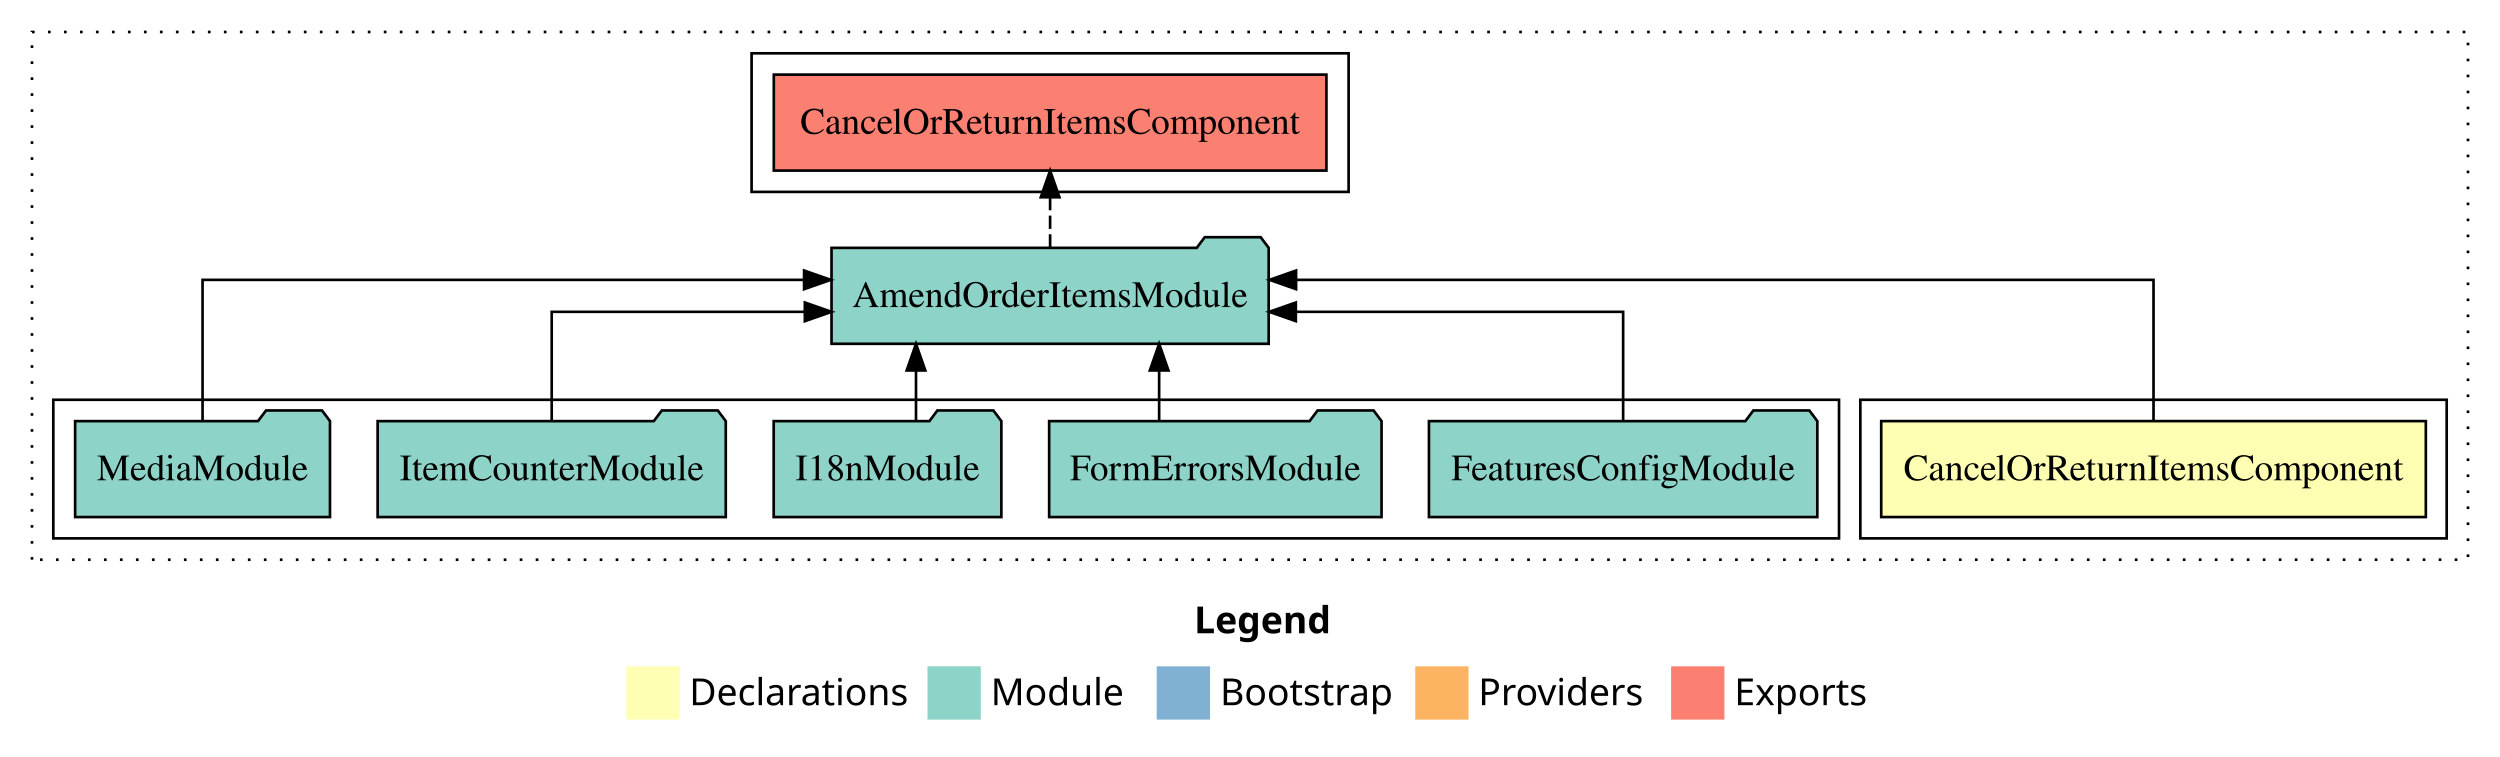
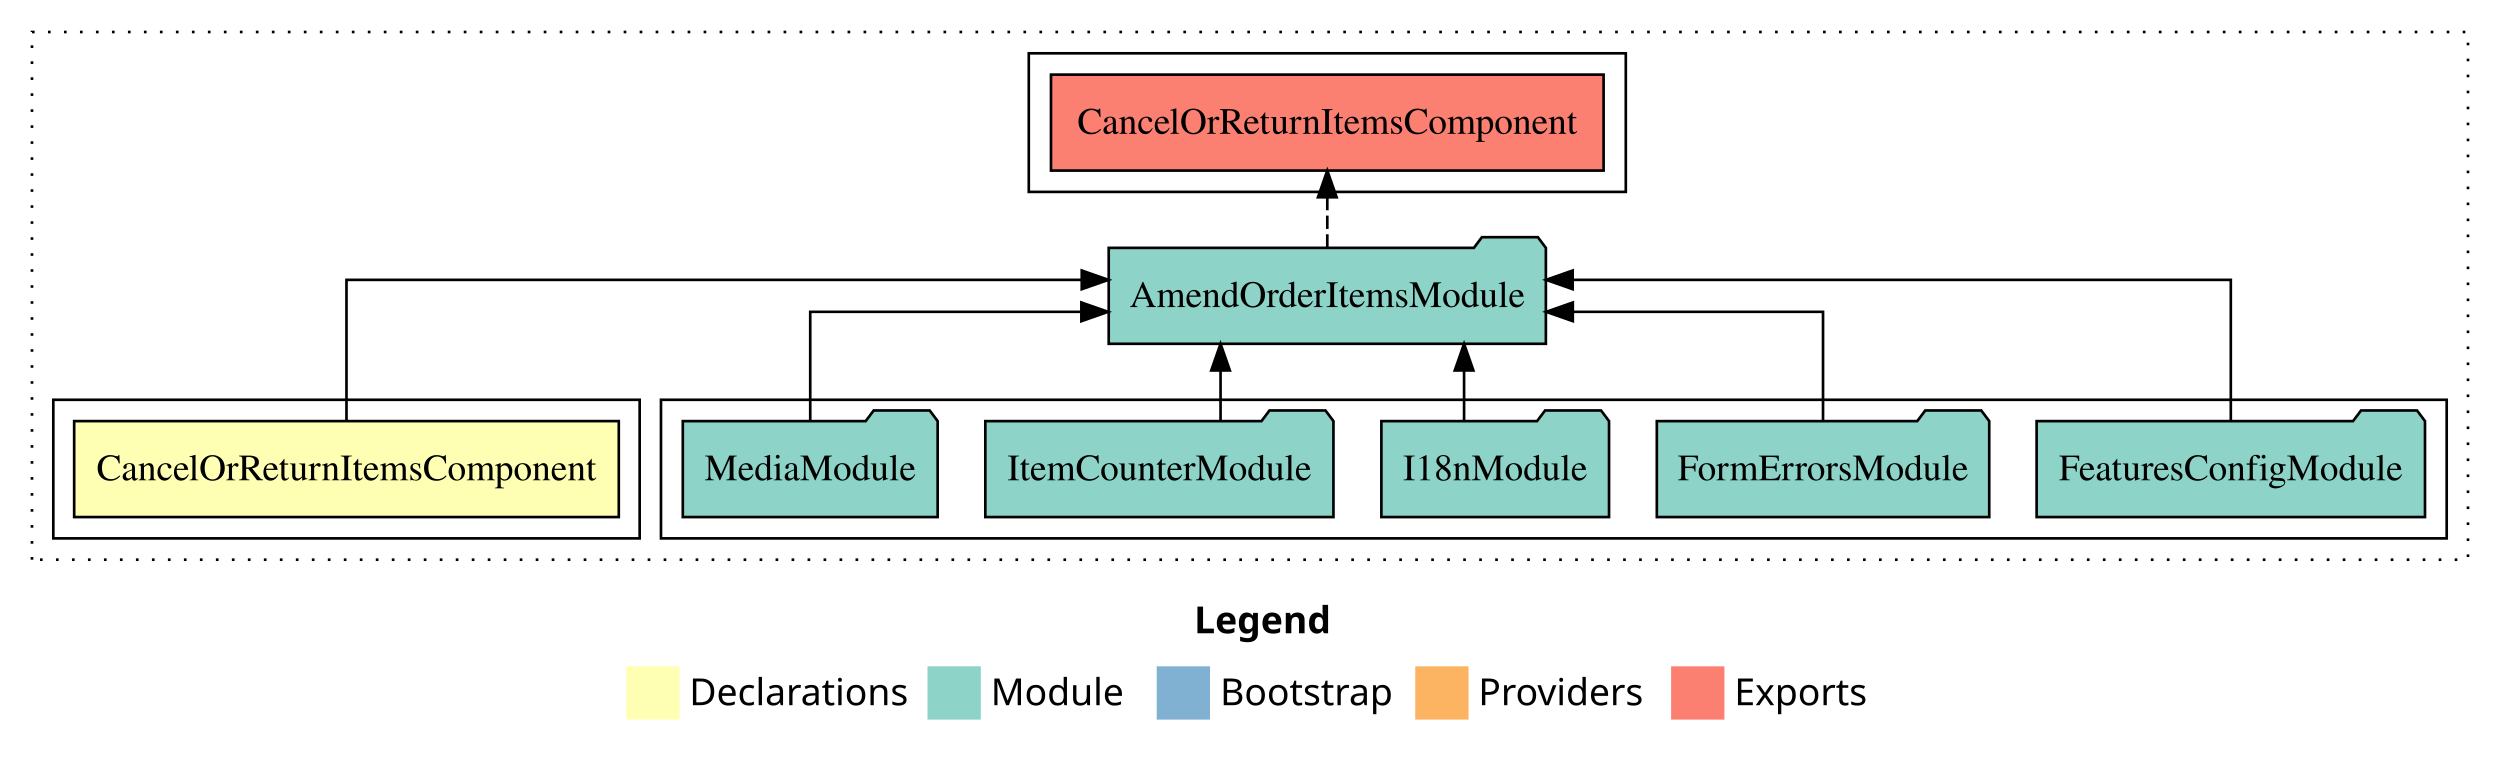
<svg xmlns="http://www.w3.org/2000/svg" width="938pt" height="284pt" viewBox="0.00 0.00 938.00 284.00">
  <g id="graph0" class="graph" transform="scale(1 1) rotate(0) translate(4 280)">
    <polygon fill="white" stroke="transparent" points="-4,4 -4,-280 934,-280 934,4 -4,4" />
    <text text-anchor="start" x="444.01" y="-42.4" font-family="sans-serif" font-weight="bold" font-size="14.00">Legend</text>
    <polygon fill="#ffffb3" stroke="transparent" points="231,-10 231,-30 251,-30 251,-10 231,-10" />
    <text text-anchor="start" x="254.63" y="-15.4" font-family="sans-serif" font-size="14.00">  Declarations</text>
    <polygon fill="#8dd3c7" stroke="transparent" points="344,-10 344,-30 364,-30 364,-10 344,-10" />
    <text text-anchor="start" x="367.73" y="-15.4" font-family="sans-serif" font-size="14.00">  Module</text>
    <polygon fill="#80b1d3" stroke="transparent" points="430,-10 430,-30 450,-30 450,-10 430,-10" />
    <text text-anchor="start" x="453.78" y="-15.4" font-family="sans-serif" font-size="14.00">  Bootstrap</text>
    <polygon fill="#fdb462" stroke="transparent" points="527,-10 527,-30 547,-30 547,-10 527,-10" />
    <text text-anchor="start" x="550.67" y="-15.4" font-family="sans-serif" font-size="14.00">  Providers</text>
    <polygon fill="#fb8072" stroke="transparent" points="623,-10 623,-30 643,-30 643,-10 623,-10" />
    <text text-anchor="start" x="646.73" y="-15.4" font-family="sans-serif" font-size="14.00">  Exports</text>
    <g id="clust1" class="cluster">
      <polygon fill="none" stroke="black" stroke-dasharray="1,5" points="8,-70 8,-268 922,-268 922,-70 8,-70" />
    </g>
    <g id="clust5" class="cluster">
-       <polygon fill="none" stroke="black" points="278,-208 278,-260 502,-260 502,-208 278,-208" />
+       <polygon fill="none" stroke="black" points="382,-208 382,-260 606,-260 606,-208 382,-208" />
+     </g>
+     <g id="clust4" class="cluster">
+       <polygon fill="none" stroke="black" points="244,-78 244,-130 914,-130 914,-78 244,-78" />
    </g>
    <g id="clust2" class="cluster">
-       <polygon fill="none" stroke="black" points="694,-78 694,-130 914,-130 914,-78 694,-78" />
-     </g>
-     <g id="clust4" class="cluster">
-       <polygon fill="none" stroke="black" points="16,-78 16,-130 686,-130 686,-78 16,-78" />
+       <polygon fill="none" stroke="black" points="16,-78 16,-130 236,-130 236,-78 16,-78" />
    </g>
    <g id="node1" class="node">
-       <polygon fill="#ffffb3" stroke="black" points="906.17,-122 701.83,-122 701.83,-86 906.17,-86 906.17,-122" />
-       <text text-anchor="middle" x="804" y="-99.8" font-family="Times,serif" font-size="14.00">CancelOrReturnItemsComponent</text>
+       <polygon fill="#ffffb3" stroke="black" points="228.17,-122 23.83,-122 23.83,-86 228.17,-86 228.17,-122" />
+       <text text-anchor="middle" x="126" y="-99.8" font-family="Times,serif" font-size="14.00">CancelOrReturnItemsComponent</text>
    </g>
    <g id="node2" class="node">
-       <polygon fill="#8dd3c7" stroke="black" points="472.01,-187 469.01,-191 448.01,-191 445.01,-187 307.99,-187 307.99,-151 472.01,-151 472.01,-187" />
-       <text text-anchor="middle" x="390" y="-164.8" font-family="Times,serif" font-size="14.00">AmendOrderItemsModule</text>
+       <polygon fill="#8dd3c7" stroke="black" points="576.01,-187 573.01,-191 552.01,-191 549.01,-187 411.99,-187 411.99,-151 576.01,-151 576.01,-187" />
+       <text text-anchor="middle" x="494" y="-164.8" font-family="Times,serif" font-size="14.00">AmendOrderItemsModule</text>
    </g>
    <g id="edge1" class="edge">
-       <path fill="none" stroke="black" d="M804,-122.28C804,-143.32 804,-175 804,-175 804,-175 482.29,-175 482.29,-175" />
-       <polygon fill="black" stroke="black" points="482.29,-171.5 472.29,-175 482.29,-178.5 482.29,-171.5" />
+       <path fill="none" stroke="black" d="M126,-122.28C126,-143.32 126,-175 126,-175 126,-175 401.87,-175 401.87,-175" />
+       <polygon fill="black" stroke="black" points="401.87,-178.5 411.87,-175 401.87,-171.5 401.87,-178.5" />
    </g>
    <g id="node8" class="node">
-       <polygon fill="#fb8072" stroke="black" points="493.67,-252 286.33,-252 286.33,-216 493.67,-216 493.67,-252" />
-       <text text-anchor="middle" x="390" y="-229.8" font-family="Times,serif" font-size="14.00">CancelOrReturnItemsComponent </text>
+       <polygon fill="#fb8072" stroke="black" points="597.67,-252 390.33,-252 390.33,-216 597.67,-216 597.67,-252" />
+       <text text-anchor="middle" x="494" y="-229.8" font-family="Times,serif" font-size="14.00">CancelOrReturnItemsComponent </text>
    </g>
    <g id="edge7" class="edge">
-       <path fill="none" stroke="black" stroke-dasharray="5,2" d="M390,-187.11C390,-187.11 390,-205.99 390,-205.99" />
-       <polygon fill="black" stroke="black" points="386.5,-205.99 390,-215.99 393.5,-205.99 386.5,-205.99" />
+       <path fill="none" stroke="black" stroke-dasharray="5,2" d="M494,-187.11C494,-187.11 494,-205.99 494,-205.99" />
+       <polygon fill="black" stroke="black" points="490.5,-205.99 494,-215.99 497.5,-205.99 490.5,-205.99" />
    </g>
    <g id="node3" class="node">
-       <polygon fill="#8dd3c7" stroke="black" points="677.86,-122 674.86,-126 653.86,-126 650.86,-122 532.14,-122 532.14,-86 677.86,-86 677.86,-122" />
-       <text text-anchor="middle" x="605" y="-99.8" font-family="Times,serif" font-size="14.00">FeaturesConfigModule</text>
+       <polygon fill="#8dd3c7" stroke="black" points="905.86,-122 902.86,-126 881.86,-126 878.86,-122 760.14,-122 760.14,-86 905.86,-86 905.86,-122" />
+       <text text-anchor="middle" x="833" y="-99.8" font-family="Times,serif" font-size="14.00">FeaturesConfigModule</text>
    </g>
    <g id="edge2" class="edge">
-       <path fill="none" stroke="black" d="M605,-122.02C605,-139.37 605,-163 605,-163 605,-163 482.2,-163 482.2,-163" />
-       <polygon fill="black" stroke="black" points="482.2,-159.5 472.2,-163 482.2,-166.5 482.2,-159.5" />
+       <path fill="none" stroke="black" d="M833,-122.28C833,-143.32 833,-175 833,-175 833,-175 586.06,-175 586.06,-175" />
+       <polygon fill="black" stroke="black" points="586.06,-171.5 576.06,-175 586.06,-178.5 586.06,-171.5" />
    </g>
    <g id="node4" class="node">
-       <polygon fill="#8dd3c7" stroke="black" points="514.36,-122 511.36,-126 490.36,-126 487.36,-122 389.64,-122 389.64,-86 514.36,-86 514.36,-122" />
-       <text text-anchor="middle" x="452" y="-99.8" font-family="Times,serif" font-size="14.00">FormErrorsModule</text>
+       <polygon fill="#8dd3c7" stroke="black" points="742.36,-122 739.36,-126 718.36,-126 715.36,-122 617.64,-122 617.64,-86 742.36,-86 742.36,-122" />
+       <text text-anchor="middle" x="680" y="-99.8" font-family="Times,serif" font-size="14.00">FormErrorsModule</text>
    </g>
    <g id="edge3" class="edge">
-       <path fill="none" stroke="black" d="M430.91,-122.11C430.91,-122.11 430.91,-140.99 430.91,-140.99" />
-       <polygon fill="black" stroke="black" points="427.41,-140.99 430.91,-150.99 434.41,-140.99 427.41,-140.99" />
+       <path fill="none" stroke="black" d="M680,-122.02C680,-139.37 680,-163 680,-163 680,-163 586.12,-163 586.12,-163" />
+       <polygon fill="black" stroke="black" points="586.12,-159.5 576.12,-163 586.12,-166.5 586.12,-159.5" />
    </g>
    <g id="node5" class="node">
-       <polygon fill="#8dd3c7" stroke="black" points="371.71,-122 368.71,-126 347.71,-126 344.71,-122 286.29,-122 286.29,-86 371.71,-86 371.71,-122" />
-       <text text-anchor="middle" x="329" y="-99.8" font-family="Times,serif" font-size="14.00">I18nModule</text>
+       <polygon fill="#8dd3c7" stroke="black" points="599.71,-122 596.71,-126 575.71,-126 572.71,-122 514.29,-122 514.29,-86 599.71,-86 599.71,-122" />
+       <text text-anchor="middle" x="557" y="-99.8" font-family="Times,serif" font-size="14.00">I18nModule</text>
    </g>
    <g id="edge4" class="edge">
-       <path fill="none" stroke="black" d="M339.68,-122.11C339.68,-122.11 339.68,-140.99 339.68,-140.99" />
-       <polygon fill="black" stroke="black" points="336.18,-140.99 339.68,-150.99 343.18,-140.99 336.18,-140.99" />
+       <path fill="none" stroke="black" d="M545.32,-122.11C545.32,-122.11 545.32,-140.99 545.32,-140.99" />
+       <polygon fill="black" stroke="black" points="541.82,-140.99 545.32,-150.99 548.82,-140.99 541.82,-140.99" />
    </g>
    <g id="node6" class="node">
-       <polygon fill="#8dd3c7" stroke="black" points="268.31,-122 265.31,-126 244.31,-126 241.31,-122 137.69,-122 137.69,-86 268.31,-86 268.31,-122" />
-       <text text-anchor="middle" x="203" y="-99.8" font-family="Times,serif" font-size="14.00">ItemCounterModule</text>
+       <polygon fill="#8dd3c7" stroke="black" points="496.31,-122 493.31,-126 472.31,-126 469.31,-122 365.69,-122 365.69,-86 496.31,-86 496.31,-122" />
+       <text text-anchor="middle" x="431" y="-99.8" font-family="Times,serif" font-size="14.00">ItemCounterModule</text>
    </g>
    <g id="edge5" class="edge">
-       <path fill="none" stroke="black" d="M203,-122.02C203,-139.37 203,-163 203,-163 203,-163 297.98,-163 297.98,-163" />
-       <polygon fill="black" stroke="black" points="297.98,-166.5 307.98,-163 297.98,-159.5 297.98,-166.5" />
+       <path fill="none" stroke="black" d="M453.95,-122.11C453.95,-122.11 453.95,-140.99 453.95,-140.99" />
+       <polygon fill="black" stroke="black" points="450.45,-140.99 453.95,-150.99 457.45,-140.99 450.45,-140.99" />
    </g>
    <g id="node7" class="node">
-       <polygon fill="#8dd3c7" stroke="black" points="119.81,-122 116.81,-126 95.81,-126 92.81,-122 24.19,-122 24.19,-86 119.81,-86 119.81,-122" />
-       <text text-anchor="middle" x="72" y="-99.8" font-family="Times,serif" font-size="14.00">MediaModule</text>
+       <polygon fill="#8dd3c7" stroke="black" points="347.81,-122 344.81,-126 323.81,-126 320.81,-122 252.19,-122 252.19,-86 347.81,-86 347.81,-122" />
+       <text text-anchor="middle" x="300" y="-99.8" font-family="Times,serif" font-size="14.00">MediaModule</text>
    </g>
    <g id="edge6" class="edge">
-       <path fill="none" stroke="black" d="M72,-122.28C72,-143.32 72,-175 72,-175 72,-175 297.69,-175 297.69,-175" />
-       <polygon fill="black" stroke="black" points="297.69,-178.5 307.69,-175 297.69,-171.5 297.69,-178.5" />
+       <path fill="none" stroke="black" d="M300,-122.02C300,-139.37 300,-163 300,-163 300,-163 401.73,-163 401.73,-163" />
+       <polygon fill="black" stroke="black" points="401.73,-166.5 411.73,-163 401.73,-159.5 401.73,-166.5" />
    </g>
  </g>
</svg>
